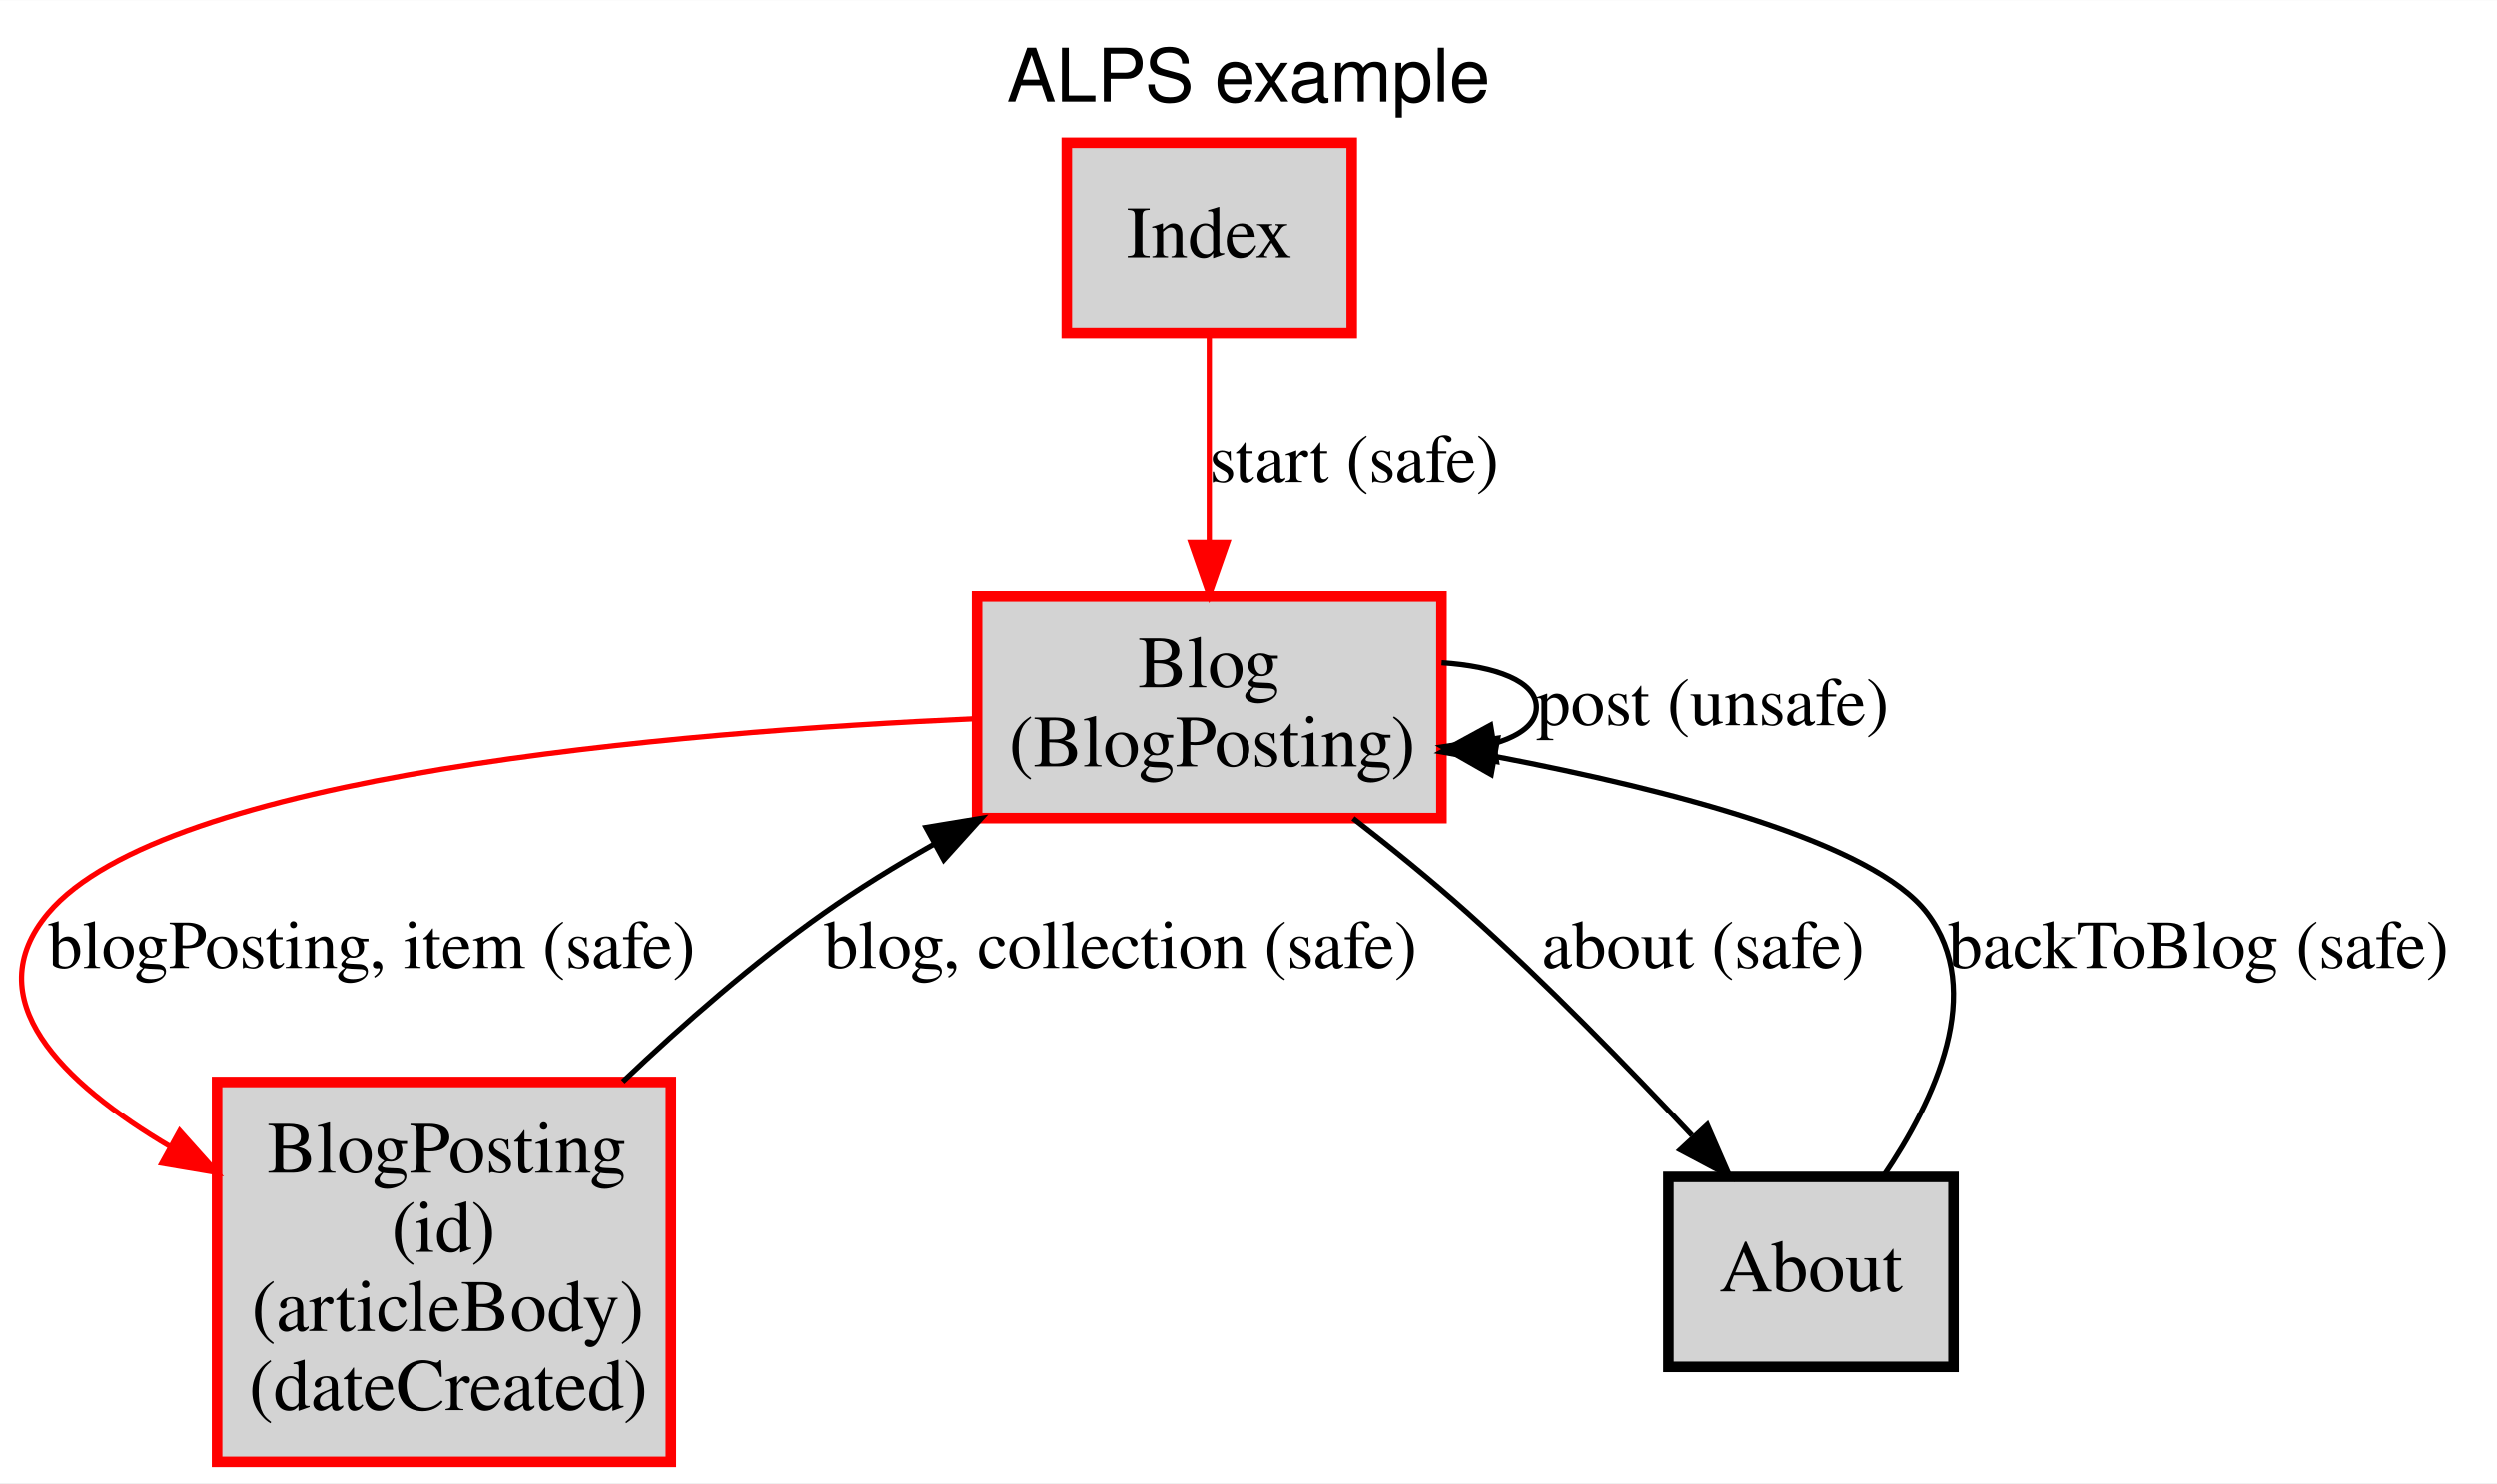
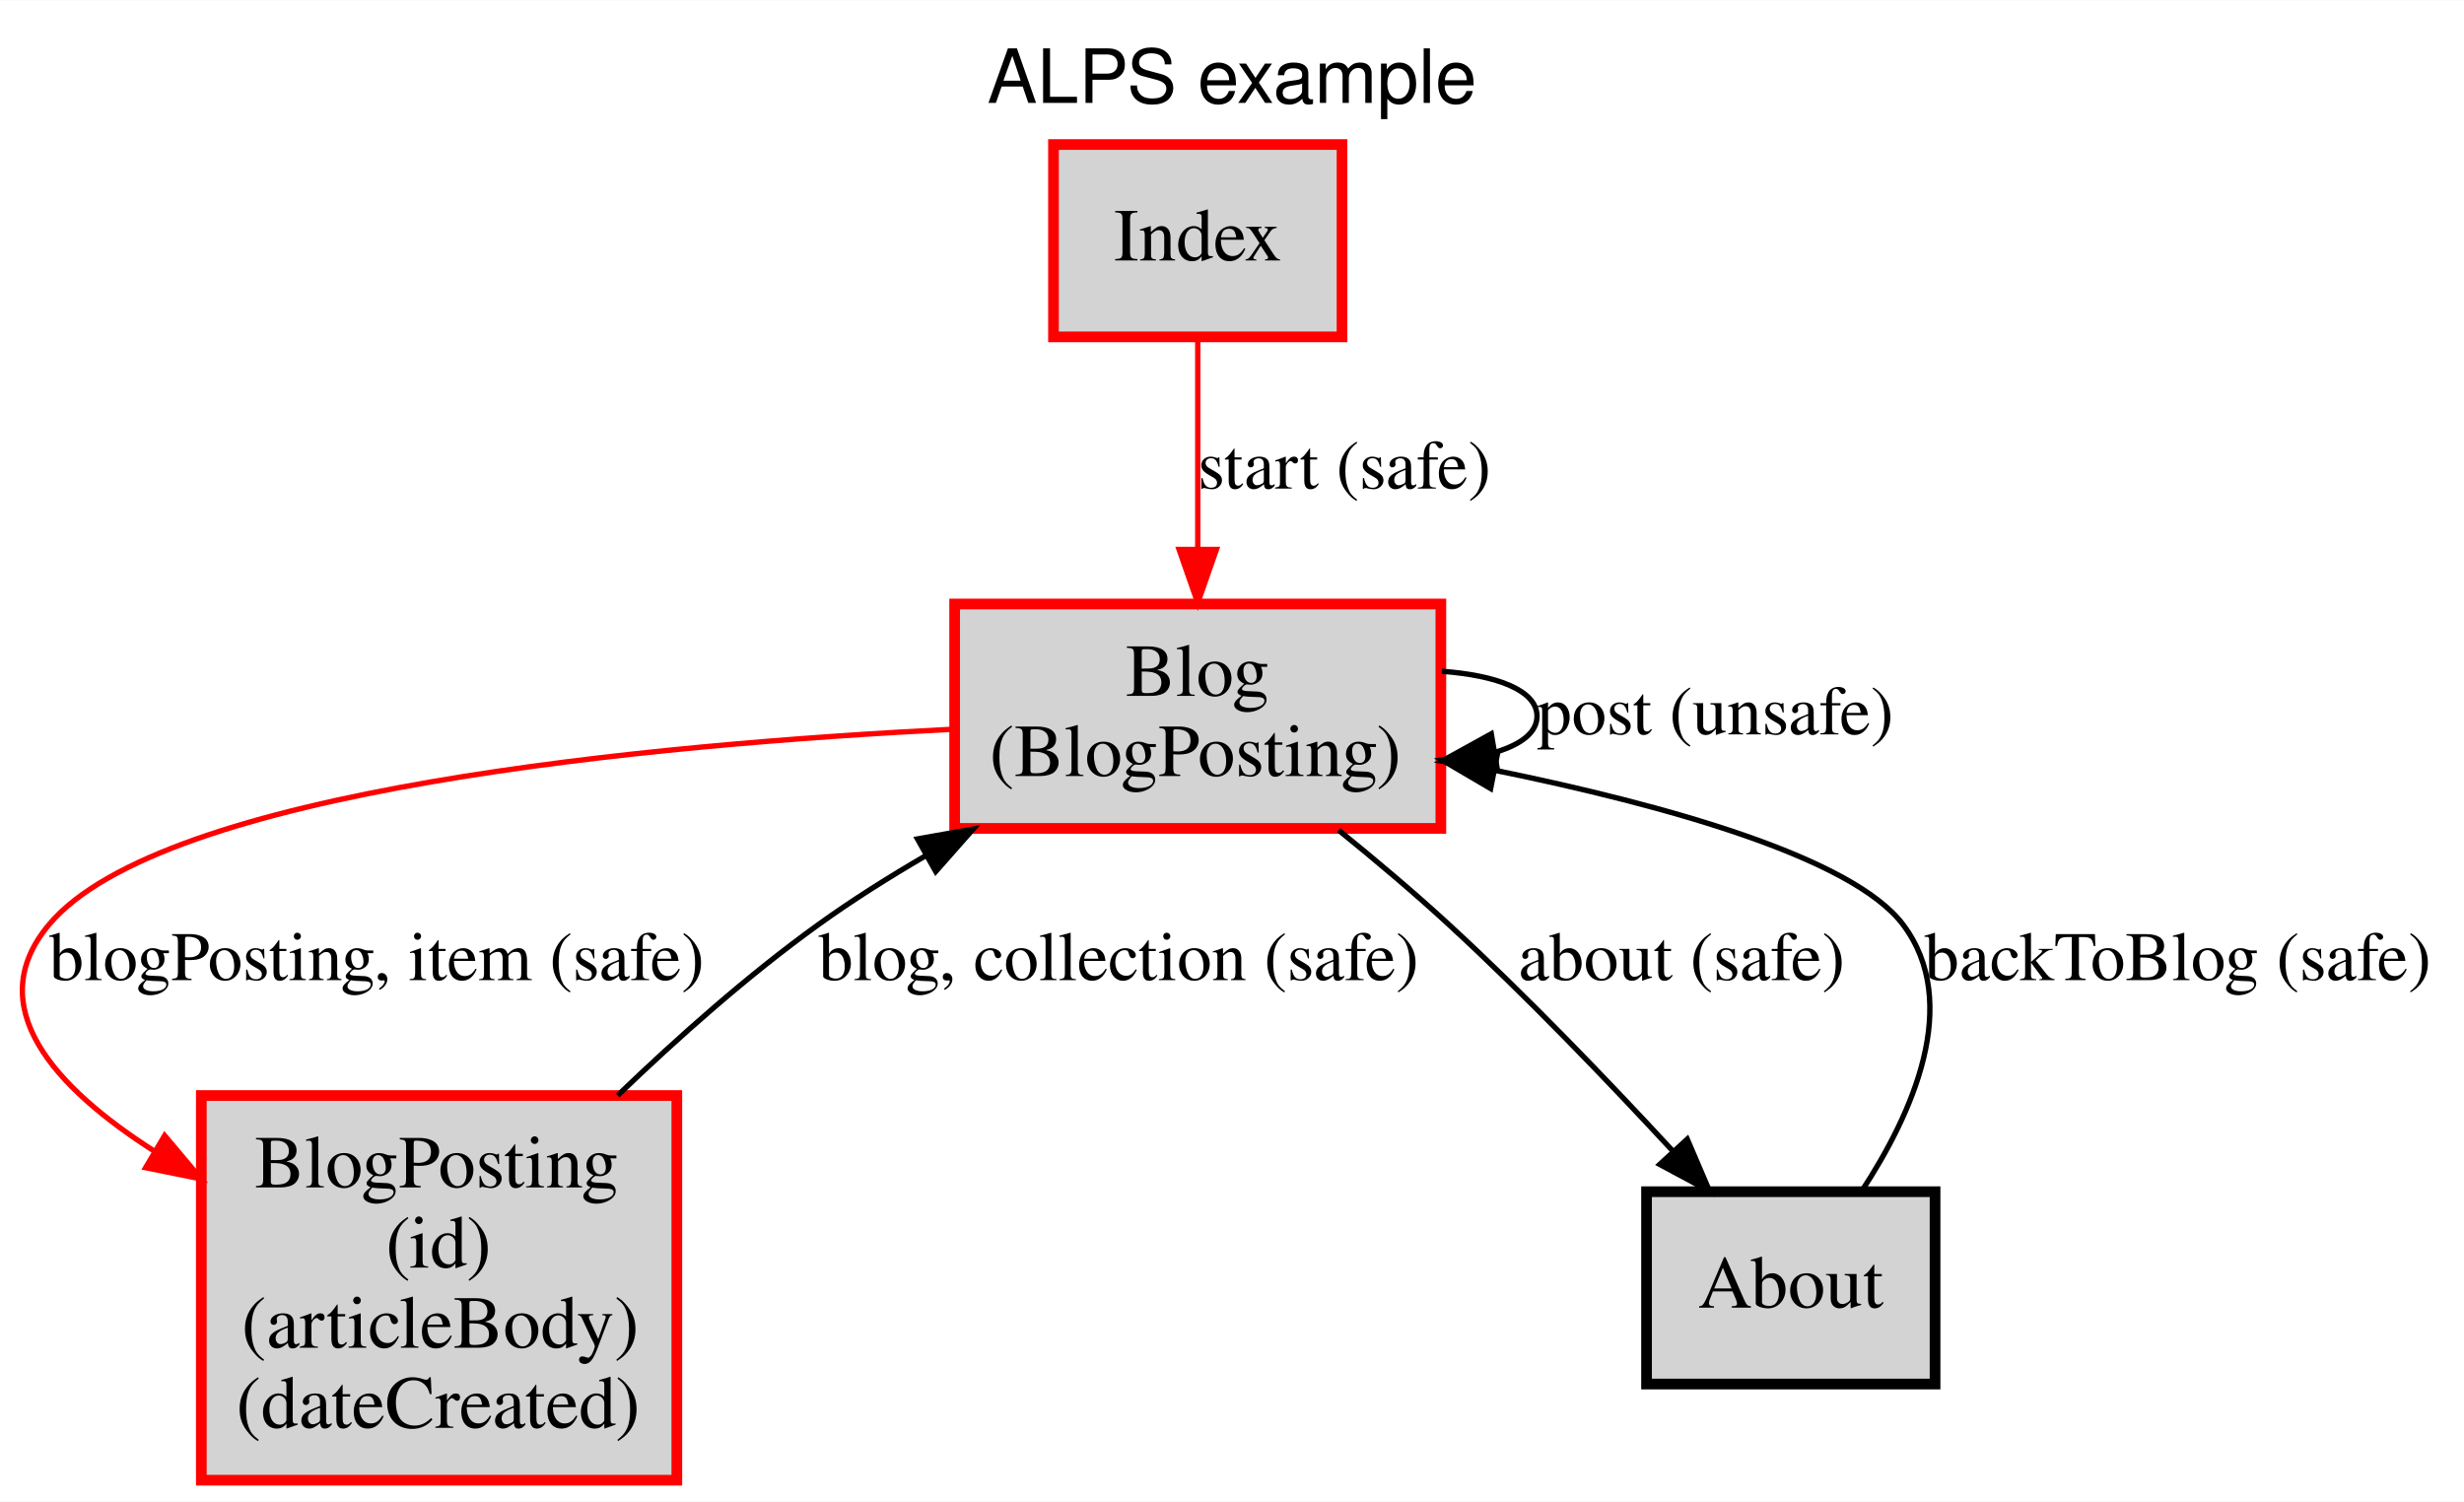
- <svg xmlns="http://www.w3.org/2000/svg" xmlns:xlink="http://www.w3.org/1999/xlink" width="473pt" height="281pt" viewBox="0.00 0.00 473.13 281.00">
+ <svg xmlns="http://www.w3.org/2000/svg" xmlns:xlink="http://www.w3.org/1999/xlink" width="461pt" height="281pt" viewBox="0.00 0.00 461.18 281.00">
  <g id="graph0" class="graph" transform="scale(1 1) rotate(0) translate(4 277)">
    <g id="a_graph0">
      <a xlink:href="index.html" xlink:title="ALPS example" target="_parent">
-         <polygon fill="white" stroke="transparent" points="-4,4 -4,-277 469.13,-277 469.13,4 -4,4" />
-         <text text-anchor="middle" x="232.56" y="-257.8" font-family="Helvetica,sans-Serif" font-size="14.00">ALPS example</text>
+         <polygon fill="white" stroke="transparent" points="-4,4 -4,-277 457.18,-277 457.18,4 -4,4" />
+         <text text-anchor="middle" x="226.59" y="-257.8" font-family="Helvetica,sans-Serif" font-size="14.00">ALPS example</text>
      </a>
    </g>
    <g id="node1" class="node">
      <g id="a_node1">
        <a xlink:href="docs/semantic.Blog.html" xlink:title="&lt;TABLE&gt;" target="_parent">
-           <polygon fill="lightgray" stroke="red" stroke-width="2" points="269.13,-164 181.13,-164 181.13,-122 269.13,-122 269.13,-164" />
-           <text text-anchor="start" x="211.63" y="-146.8" font-family="Times,serif" font-size="14.00">Blog</text>
-           <text text-anchor="start" x="187.13" y="-131.8" font-family="Times,serif" font-size="14.00">(BlogPosting)</text>
+           <polygon fill="lightgray" stroke="red" stroke-width="2" points="265.68,-164 174.68,-164 174.68,-122 265.68,-122 265.68,-164" />
+           <text text-anchor="start" x="206.68" y="-146.8" font-family="Times,serif" font-size="14.00">Blog</text>
+           <text text-anchor="start" x="181.18" y="-131.8" font-family="Times,serif" font-size="14.00">(BlogPosting)</text>
        </a>
      </g>
    </g>
    <g id="edge3" class="edge">
      <g id="a_edge3">
        <a xlink:href="docs/unsafe.post.html" xlink:title="post (unsafe)" target="_parent">
-           <path fill="none" stroke="black" d="M269.15,-151.45C279.49,-150.76 287.13,-147.94 287.13,-143 287.13,-139.91 284.14,-137.65 279.38,-136.22" />
-           <polygon fill="black" stroke="black" points="279.58,-132.71 269.15,-134.55 278.45,-139.62 279.58,-132.71" />
+           <path fill="none" stroke="black" d="M265.85,-151.41C276.15,-150.66 283.68,-147.85 283.68,-143 283.68,-139.97 280.74,-137.74 276.02,-136.3" />
+           <polygon fill="black" stroke="black" points="276.29,-132.8 265.85,-134.59 275.12,-139.7 276.29,-132.8" />
        </a>
      </g>
      <g id="a_edge3-label">
        <a xlink:href="docs/unsafe.post.html" xlink:title="post (unsafe)" target="_parent">
-           <text text-anchor="start" x="287.13" y="-139.6" font-family="Times,serif" font-size="13.00">post (unsafe)</text>
+           <text text-anchor="start" x="283.68" y="-139.6" font-family="Times,serif" font-size="13.00">post (unsafe)</text>
        </a>
      </g>
    </g>
    <g id="node2" class="node">
      <g id="a_node2">
        <a xlink:href="docs/semantic.BlogPosting.html" xlink:title="&lt;TABLE&gt;" target="_parent">
-           <polygon fill="lightgray" stroke="red" stroke-width="2" points="123.13,-72 37.13,-72 37.13,0 123.13,0 123.13,-72" />
-           <text text-anchor="start" x="46.63" y="-54.8" font-family="Times,serif" font-size="14.00">BlogPosting</text>
-           <text text-anchor="start" x="70.13" y="-39.8" font-family="Times,serif" font-size="14.00">(id)</text>
-           <text text-anchor="start" x="43.63" y="-24.8" font-family="Times,serif" font-size="14.00">(articleBody)</text>
-           <text text-anchor="start" x="43.13" y="-9.8" font-family="Times,serif" font-size="14.00">(dateCreated)</text>
+           <polygon fill="lightgray" stroke="red" stroke-width="2" points="122.68,-72 33.68,-72 33.68,0 122.68,0 122.68,-72" />
+           <text text-anchor="start" x="43.68" y="-54.8" font-family="Times,serif" font-size="14.00">BlogPosting</text>
+           <text text-anchor="start" x="68.18" y="-39.8" font-family="Times,serif" font-size="14.00">(id)</text>
+           <text text-anchor="start" x="41.18" y="-24.8" font-family="Times,serif" font-size="14.00">(articleBody)</text>
+           <text text-anchor="start" x="40.18" y="-9.8" font-family="Times,serif" font-size="14.00">(dateCreated)</text>
        </a>
      </g>
    </g>
    <g id="edge4" class="edge">
      <g id="a_edge4">
        <a xlink:href="docs/safe.blogPosting.html" xlink:title="blogPosting, item (safe)" target="_parent">
-           <path fill="none" stroke="red" d="M181.03,-140.85C123.39,-138.31 27.16,-130.16 5.13,-104 -8.51,-87.8 7.61,-71.91 28.35,-59.68" />
-           <polygon fill="red" stroke="red" points="30.06,-62.73 37.12,-54.83 26.67,-56.6 30.06,-62.73" />
+           <path fill="none" stroke="red" d="M174.66,-140.58C118.08,-137.74 26.37,-129.27 5.18,-104 -7.63,-88.73 6.11,-73.56 24.99,-61.52" />
+           <polygon fill="red" stroke="red" points="26.82,-64.51 33.64,-56.4 23.25,-58.49 26.82,-64.51" />
        </a>
      </g>
      <g id="a_edge4-label">
        <a xlink:href="docs/safe.blogPosting.html" xlink:title="blogPosting, item (safe)" target="_parent">
-           <text text-anchor="start" x="5.13" y="-93.6" font-family="Times,serif" font-size="13.00">blogPosting, item (safe)</text>
+           <text text-anchor="start" x="5.18" y="-93.6" font-family="Times,serif" font-size="13.00">blogPosting, item (safe)</text>
        </a>
      </g>
    </g>
    <g id="node3" class="node">
      <g id="a_node3">
        <a xlink:href="docs/semantic.About.html" xlink:title="About" target="_parent">
-           <polygon fill="lightgray" stroke="black" stroke-width="2" points="366.13,-54 312.13,-54 312.13,-18 366.13,-18 366.13,-54" />
-           <text text-anchor="middle" x="339.13" y="-32.3" font-family="Times,serif" font-size="14.00">About</text>
+           <polygon fill="lightgray" stroke="black" stroke-width="2" points="358.18,-54 304.18,-54 304.18,-18 358.18,-18 358.18,-54" />
+           <text text-anchor="middle" x="331.18" y="-32.3" font-family="Times,serif" font-size="14.00">About</text>
        </a>
      </g>
    </g>
    <g id="edge2" class="edge">
      <g id="a_edge2">
        <a xlink:href="docs/safe.about.html" xlink:title="about (safe)" target="_parent">
-           <path fill="none" stroke="black" d="M252.38,-121.95C259.62,-116.34 267.31,-110.1 274.13,-104 288.93,-90.75 304.45,-74.83 316.62,-61.84" />
-           <polygon fill="black" stroke="black" points="319.49,-63.88 323.72,-54.17 314.36,-59.13 319.49,-63.88" />
+           <path fill="none" stroke="black" d="M246.54,-121.67C253.41,-116.11 260.7,-109.97 267.18,-104 281.69,-90.65 296.97,-74.72 308.97,-61.75" />
+           <polygon fill="black" stroke="black" points="311.8,-63.84 315.97,-54.1 306.64,-59.11 311.8,-63.84" />
        </a>
      </g>
      <g id="a_edge2-label">
        <a xlink:href="docs/safe.about.html" xlink:title="about (safe)" target="_parent">
-           <text text-anchor="start" x="288.13" y="-93.6" font-family="Times,serif" font-size="13.00">about (safe)</text>
+           <text text-anchor="start" x="280.18" y="-93.6" font-family="Times,serif" font-size="13.00">about (safe)</text>
        </a>
      </g>
    </g>
    <g id="edge5" class="edge">
      <g id="a_edge5">
        <a xlink:href="docs/safe.blog.html" xlink:title="blog, collection (safe)" target="_parent">
-           <path fill="none" stroke="black" d="M114.02,-72.07C125.54,-83.01 138.87,-94.65 152.13,-104 158.61,-108.58 165.72,-112.96 172.87,-117.01" />
-           <polygon fill="black" stroke="black" points="171.46,-120.23 181.92,-121.96 174.82,-114.09 171.46,-120.23" />
+           <path fill="none" stroke="black" d="M111.6,-72.01C122.97,-82.94 136.11,-94.59 149.18,-104 155.48,-108.54 162.39,-112.89 169.35,-116.94" />
+           <polygon fill="black" stroke="black" points="167.72,-120.03 178.15,-121.88 171.14,-113.93 167.72,-120.03" />
        </a>
      </g>
      <g id="a_edge5-label">
        <a xlink:href="docs/safe.blog.html" xlink:title="blog, collection (safe)" target="_parent">
-           <text text-anchor="start" x="152.13" y="-93.6" font-family="Times,serif" font-size="13.00">blog, collection (safe)</text>
+           <text text-anchor="start" x="149.18" y="-93.6" font-family="Times,serif" font-size="13.00">blog, collection (safe)</text>
        </a>
      </g>
    </g>
    <g id="edge1" class="edge">
      <g id="a_edge1">
        <a xlink:href="docs/safe.backToBlog.html" xlink:title="backToBlog (safe)" target="_parent">
-           <path fill="none" stroke="black" d="M352.83,-54.14C362.64,-68.61 372.3,-89.27 361.13,-104 350.99,-117.36 312.83,-127.3 279.5,-133.65" />
-           <polygon fill="black" stroke="black" points="278.56,-130.26 269.35,-135.51 279.81,-137.15 278.56,-130.26" />
+           <path fill="none" stroke="black" d="M344.47,-54.15C353.96,-68.63 363.25,-89.29 352.18,-104 342.67,-116.64 307.58,-126.38 275.97,-132.84" />
+           <polygon fill="black" stroke="black" points="275,-129.46 265.86,-134.82 276.35,-136.33 275,-129.46" />
        </a>
      </g>
      <g id="a_edge1-label">
        <a xlink:href="docs/safe.backToBlog.html" xlink:title="backToBlog (safe)" target="_parent">
-           <text text-anchor="start" x="365.13" y="-93.6" font-family="Times,serif" font-size="13.00">backToBlog (safe)</text>
+           <text text-anchor="start" x="356.18" y="-93.6" font-family="Times,serif" font-size="13.00">backToBlog (safe)</text>
        </a>
      </g>
    </g>
    <g id="node4" class="node">
      <g id="a_node4">
        <a xlink:href="docs/semantic.Index.html" xlink:title="Index" target="_parent">
-           <polygon fill="lightgray" stroke="red" stroke-width="2" points="252.13,-250 198.13,-250 198.13,-214 252.13,-214 252.13,-250" />
-           <text text-anchor="middle" x="225.13" y="-228.3" font-family="Times,serif" font-size="14.00">Index</text>
+           <polygon fill="lightgray" stroke="red" stroke-width="2" points="247.18,-250 193.18,-250 193.18,-214 247.18,-214 247.18,-250" />
+           <text text-anchor="middle" x="220.18" y="-228.3" font-family="Times,serif" font-size="14.00">Index</text>
        </a>
      </g>
    </g>
    <g id="edge6" class="edge">
      <g id="a_edge6">
        <a xlink:href="docs/safe.start.html" xlink:title="start (safe)" target="_parent">
-           <path fill="none" stroke="red" d="M225.13,-213.81C225.13,-202.56 225.13,-187.54 225.13,-174.32" />
-           <polygon fill="red" stroke="red" points="228.63,-174.21 225.13,-164.21 221.63,-174.21 228.63,-174.21" />
+           <path fill="none" stroke="red" d="M220.18,-213.81C220.18,-202.56 220.18,-187.54 220.18,-174.32" />
+           <polygon fill="red" stroke="red" points="223.68,-174.21 220.18,-164.21 216.68,-174.21 223.68,-174.21" />
        </a>
      </g>
      <g id="a_edge6-label">
        <a xlink:href="docs/safe.start.html" xlink:title="start (safe)" target="_parent">
-           <text text-anchor="start" x="225.13" y="-185.6" font-family="Times,serif" font-size="13.00">start (safe)</text>
+           <text text-anchor="start" x="220.18" y="-185.6" font-family="Times,serif" font-size="13.00">start (safe)</text>
        </a>
      </g>
    </g>
  </g>
</svg>
